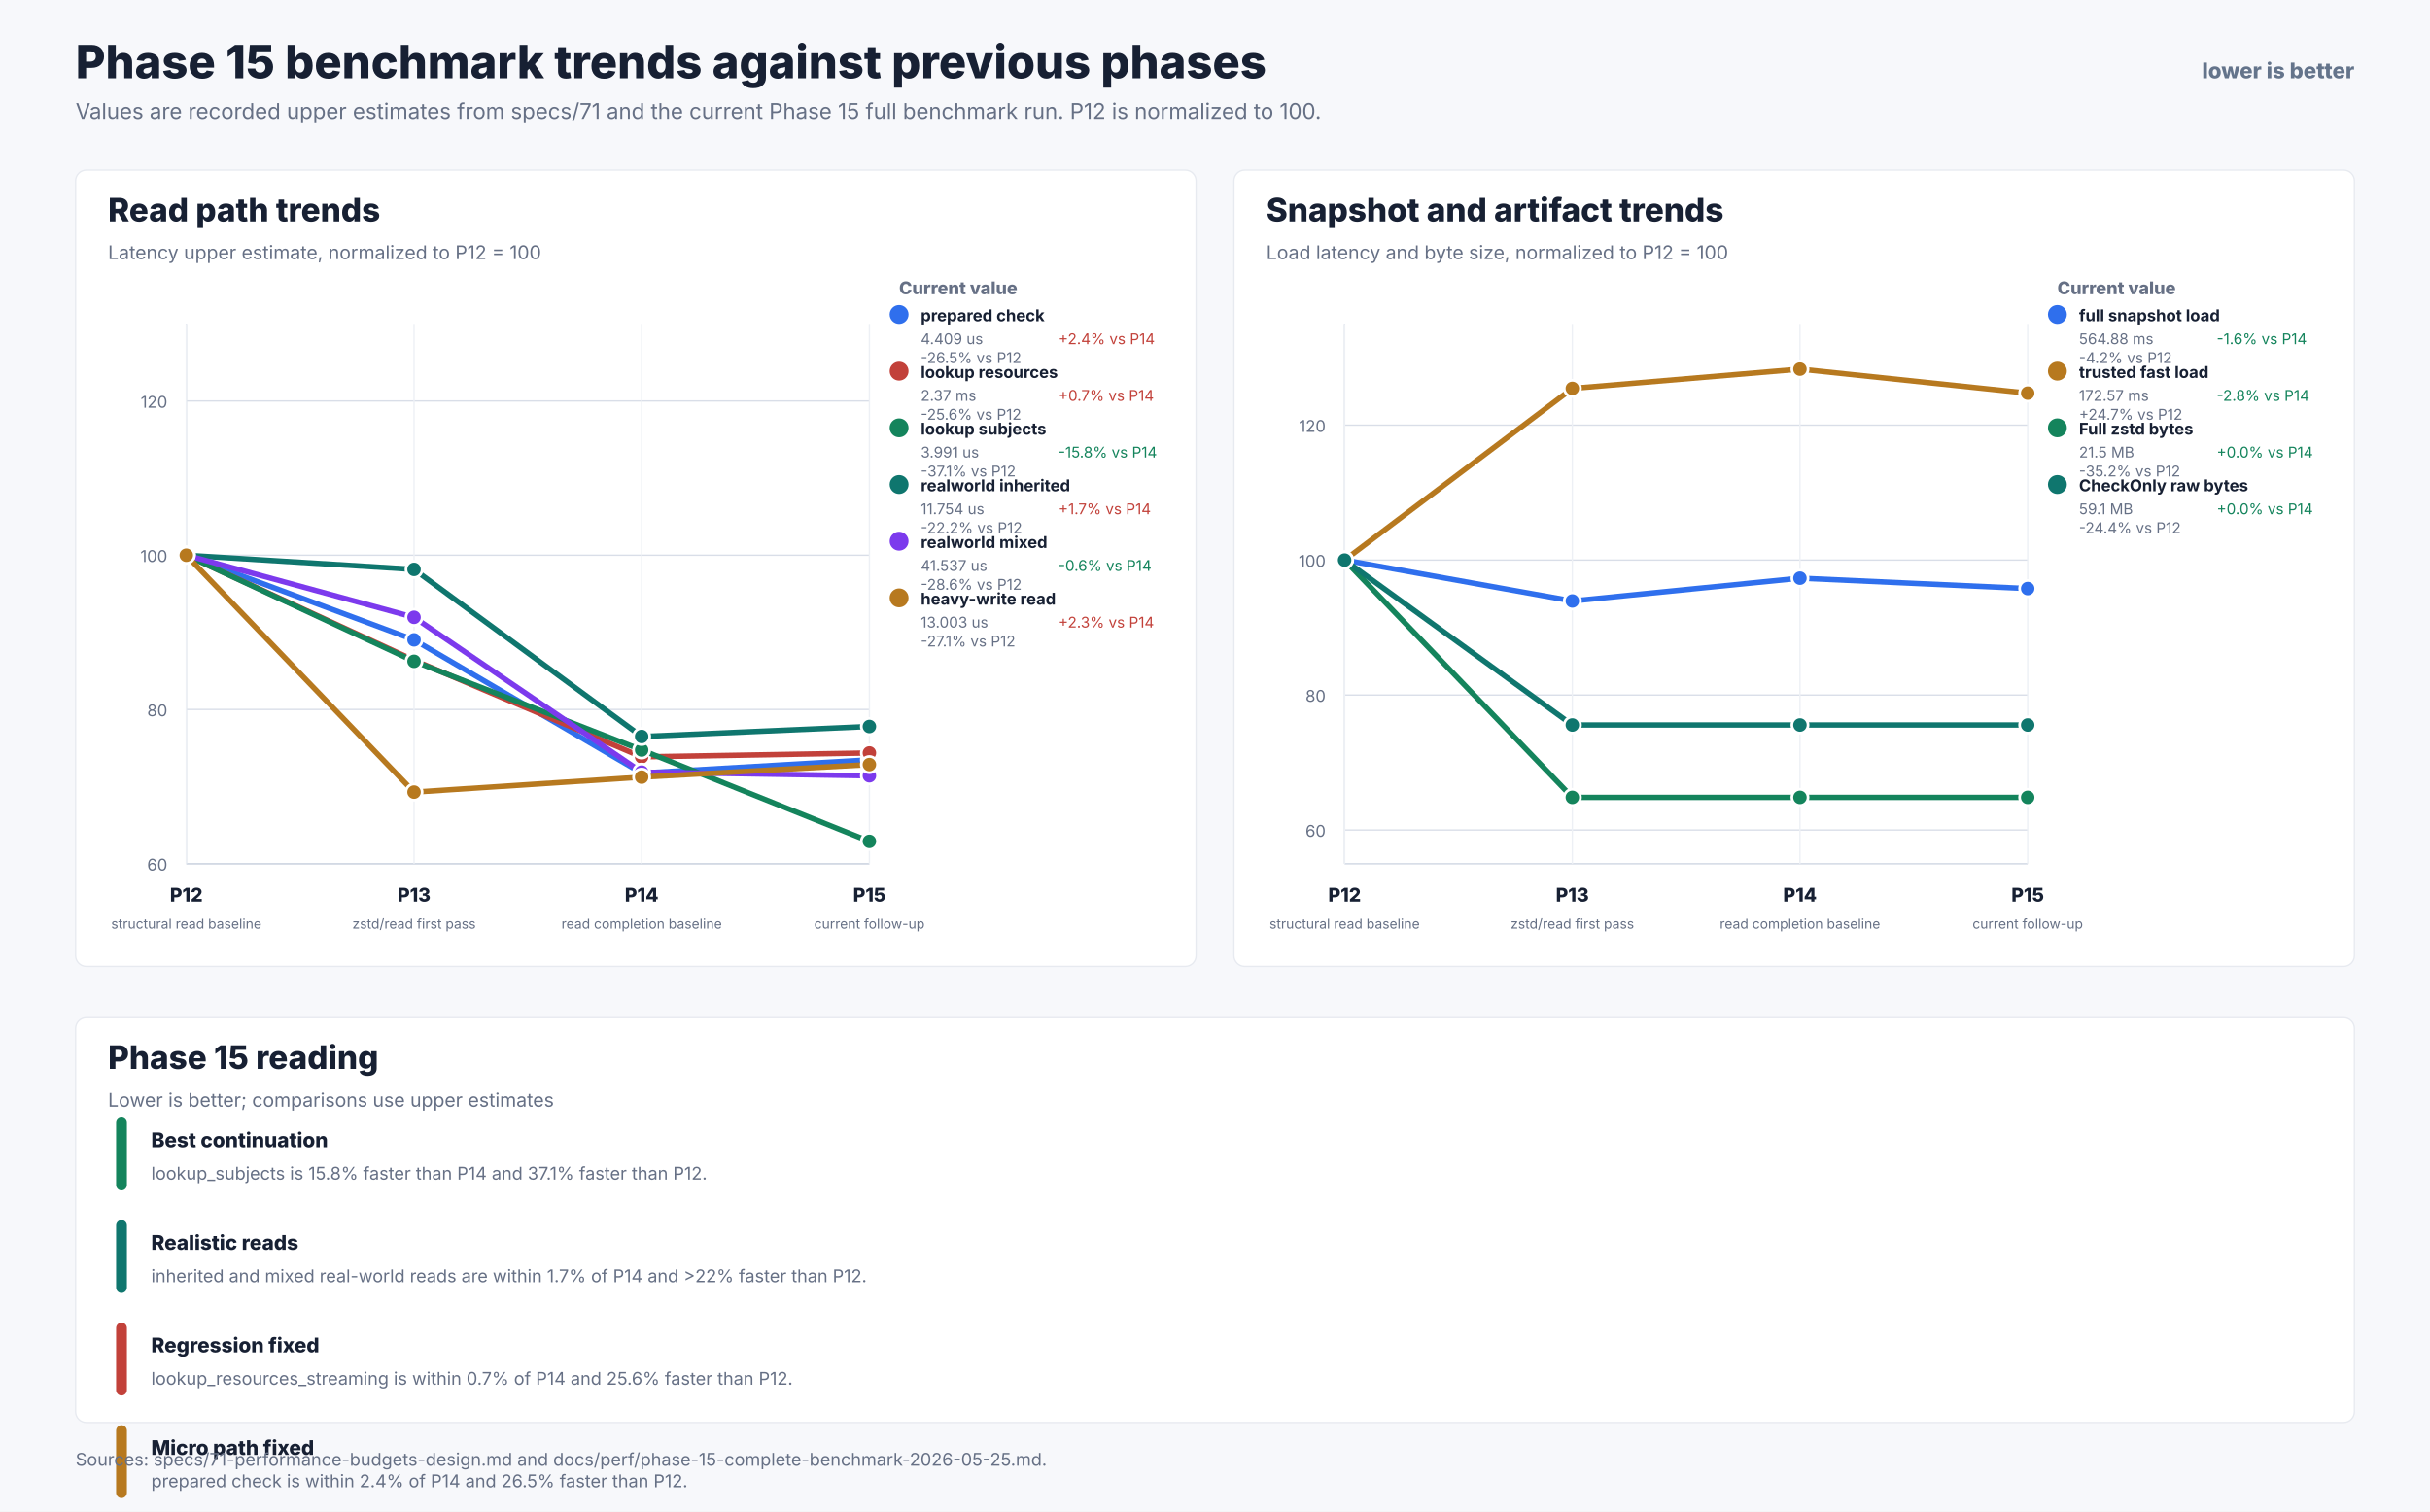
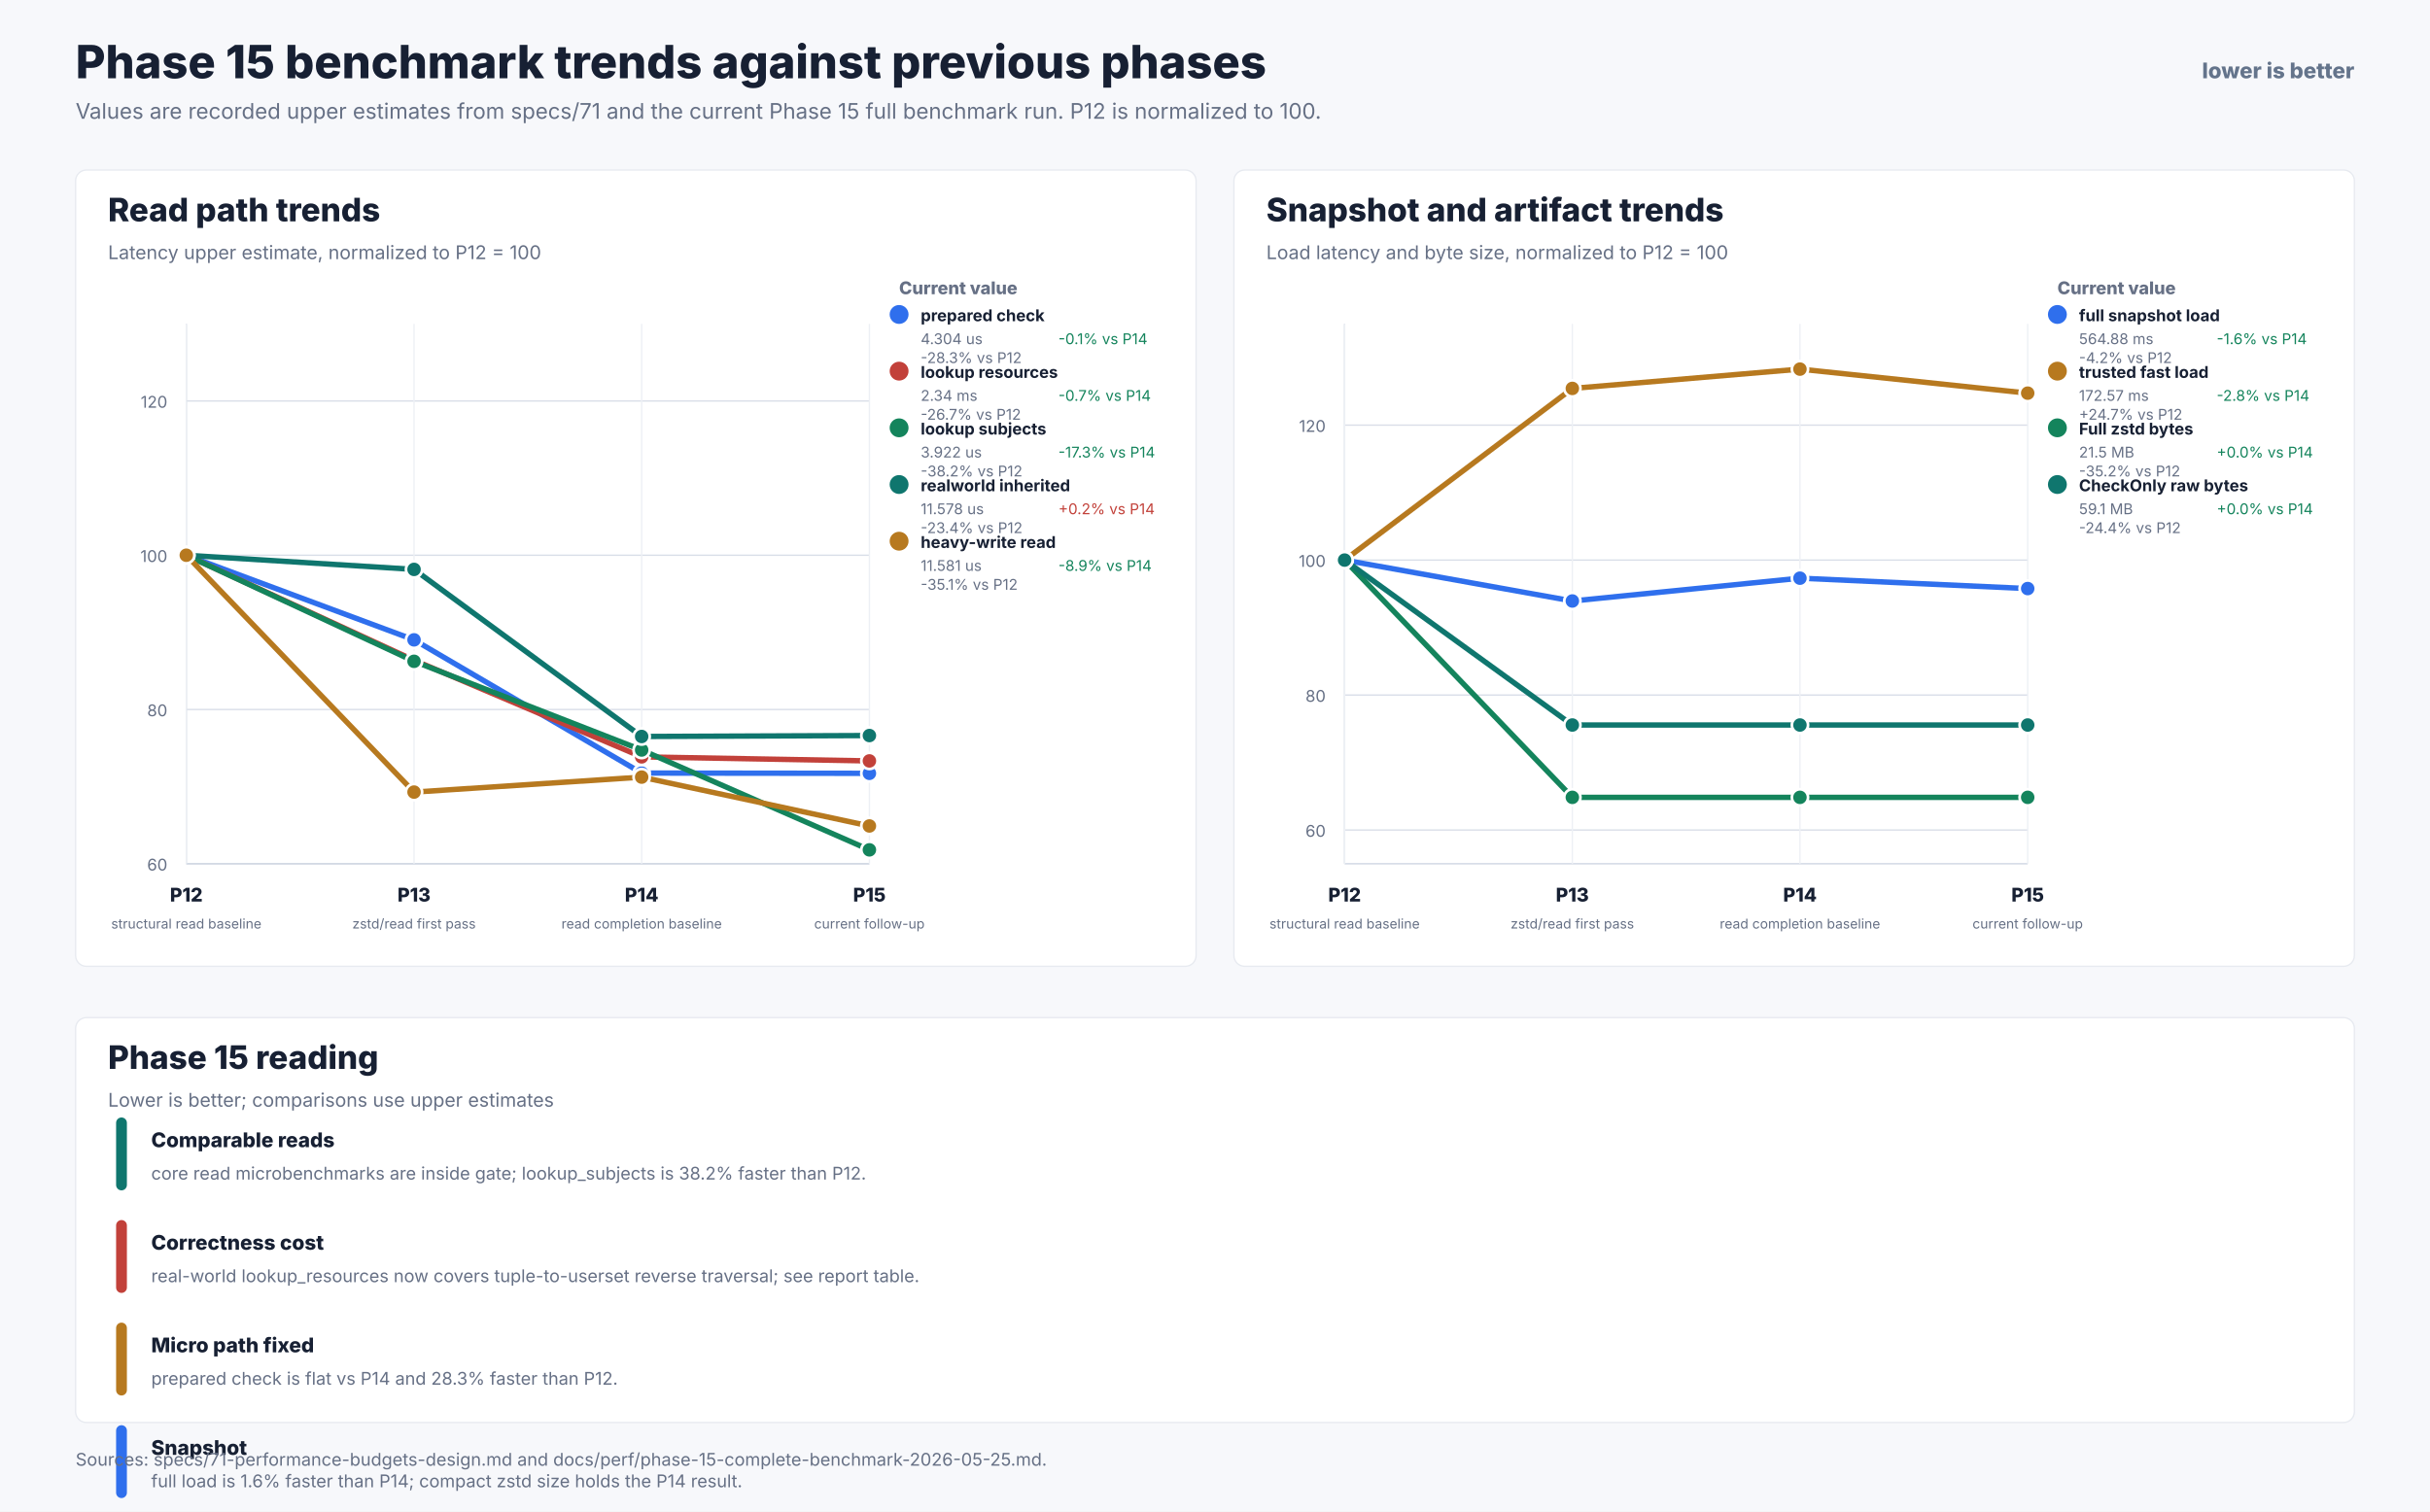
<svg xmlns="http://www.w3.org/2000/svg" width="1800" height="1120" viewBox="0 0 1800 1120" role="img" aria-labelledby="title desc">
  <rect width="1800" height="1120" fill="#f7f8fb" />
  <text x="56.0" y="58.0" font-size="34" font-weight="800" font-family="Inter, ui-sans-serif, system-ui, -apple-system, BlinkMacSystemFont, Segoe UI, sans-serif" fill="#172033" text-anchor="start">Phase 15 benchmark trends against previous phases</text>
  <text x="56.0" y="88.0" font-size="16" font-weight="400" font-family="Inter, ui-sans-serif, system-ui, -apple-system, BlinkMacSystemFont, Segoe UI, sans-serif" fill="#667085" text-anchor="start">Values are recorded upper estimates from specs/71 and the current Phase 15 full benchmark run. P12 is normalized to 100.</text>
  <text x="1744.0" y="58.0" font-size="16" font-weight="800" font-family="Inter, ui-sans-serif, system-ui, -apple-system, BlinkMacSystemFont, Segoe UI, sans-serif" fill="#64748b" text-anchor="end">lower is better</text>
  <rect x="56.0" y="126.0" width="830.0" height="590.0" rx="8.0" fill="#ffffff" stroke="#e7eaf0" />
  <text x="80.0" y="164.0" font-size="24" font-weight="800" font-family="Inter, ui-sans-serif, system-ui, -apple-system, BlinkMacSystemFont, Segoe UI, sans-serif" fill="#172033" text-anchor="start">Read path trends</text>
  <text x="80.0" y="192.0" font-size="14" font-weight="400" font-family="Inter, ui-sans-serif, system-ui, -apple-system, BlinkMacSystemFont, Segoe UI, sans-serif" fill="#667085" text-anchor="start">Latency upper estimate, normalized to P12 = 100</text>
  <line x1="138.0" y1="640.0" x2="644.0" y2="640.0" stroke="#d9dee8" stroke-width="1.0" />
  <text x="124.0" y="645.0" font-size="12" font-weight="400" font-family="Inter, ui-sans-serif, system-ui, -apple-system, BlinkMacSystemFont, Segoe UI, sans-serif" fill="#667085" text-anchor="end">60</text>
  <line x1="138.0" y1="525.7" x2="644.0" y2="525.7" stroke="#d9dee8" stroke-width="1.0" />
  <text x="124.0" y="530.7" font-size="12" font-weight="400" font-family="Inter, ui-sans-serif, system-ui, -apple-system, BlinkMacSystemFont, Segoe UI, sans-serif" fill="#667085" text-anchor="end">80</text>
  <line x1="138.0" y1="411.4" x2="644.0" y2="411.4" stroke="#d9dee8" stroke-width="1.0" />
  <text x="124.0" y="416.4" font-size="12" font-weight="400" font-family="Inter, ui-sans-serif, system-ui, -apple-system, BlinkMacSystemFont, Segoe UI, sans-serif" fill="#667085" text-anchor="end">100</text>
  <line x1="138.0" y1="297.1" x2="644.0" y2="297.1" stroke="#d9dee8" stroke-width="1.0" />
  <text x="124.0" y="302.1" font-size="12" font-weight="400" font-family="Inter, ui-sans-serif, system-ui, -apple-system, BlinkMacSystemFont, Segoe UI, sans-serif" fill="#667085" text-anchor="end">120</text>
  <line x1="138.0" y1="240.0" x2="138.0" y2="640.0" stroke="#cfd6e2" stroke-width="1.0" />
  <line x1="138.0" y1="640.0" x2="644.0" y2="640.0" stroke="#cfd6e2" stroke-width="1.0" />
  <line x1="138.0" y1="240.0" x2="138.0" y2="640.0" stroke="#edf0f5" stroke-width="1.0" />
  <text x="138.0" y="668.0" font-size="14" font-weight="800" font-family="Inter, ui-sans-serif, system-ui, -apple-system, BlinkMacSystemFont, Segoe UI, sans-serif" fill="#172033" text-anchor="middle">P12</text>
  <text x="138.0" y="688.0" font-size="10" font-weight="400" font-family="Inter, ui-sans-serif, system-ui, -apple-system, BlinkMacSystemFont, Segoe UI, sans-serif" fill="#667085" text-anchor="middle">structural read baseline</text>
  <line x1="306.7" y1="240.0" x2="306.7" y2="640.0" stroke="#edf0f5" stroke-width="1.0" />
  <text x="306.7" y="668.0" font-size="14" font-weight="800" font-family="Inter, ui-sans-serif, system-ui, -apple-system, BlinkMacSystemFont, Segoe UI, sans-serif" fill="#172033" text-anchor="middle">P13</text>
  <text x="306.7" y="688.0" font-size="10" font-weight="400" font-family="Inter, ui-sans-serif, system-ui, -apple-system, BlinkMacSystemFont, Segoe UI, sans-serif" fill="#667085" text-anchor="middle">zstd/read first pass</text>
  <line x1="475.3" y1="240.0" x2="475.3" y2="640.0" stroke="#edf0f5" stroke-width="1.0" />
  <text x="475.3" y="668.0" font-size="14" font-weight="800" font-family="Inter, ui-sans-serif, system-ui, -apple-system, BlinkMacSystemFont, Segoe UI, sans-serif" fill="#172033" text-anchor="middle">P14</text>
  <text x="475.3" y="688.0" font-size="10" font-weight="400" font-family="Inter, ui-sans-serif, system-ui, -apple-system, BlinkMacSystemFont, Segoe UI, sans-serif" fill="#667085" text-anchor="middle">read completion baseline</text>
  <line x1="644.0" y1="240.0" x2="644.0" y2="640.0" stroke="#edf0f5" stroke-width="1.0" />
  <text x="644.0" y="668.0" font-size="14" font-weight="800" font-family="Inter, ui-sans-serif, system-ui, -apple-system, BlinkMacSystemFont, Segoe UI, sans-serif" fill="#172033" text-anchor="middle">P15</text>
  <text x="644.0" y="688.0" font-size="10" font-weight="400" font-family="Inter, ui-sans-serif, system-ui, -apple-system, BlinkMacSystemFont, Segoe UI, sans-serif" fill="#667085" text-anchor="middle">current follow-up</text>
-   <polyline points="138.0,411.4 306.7,474.1 475.3,572.8 644.0,563.0" fill="none" stroke="#2f6fed" stroke-width="4" stroke-linecap="round" stroke-linejoin="round" />
+   <polyline points="138.0,411.4 306.7,474.1 475.3,572.8 644.0,573.0" fill="none" stroke="#2f6fed" stroke-width="4" stroke-linecap="round" stroke-linejoin="round" />
  <circle cx="138.0" cy="411.4" r="6.0" fill="#2f6fed" stroke="#ffffff" stroke-width="2" />
  <circle cx="306.7" cy="474.1" r="6.0" fill="#2f6fed" stroke="#ffffff" stroke-width="2" />
  <circle cx="475.3" cy="572.8" r="6.0" fill="#2f6fed" stroke="#ffffff" stroke-width="2" />
-   <circle cx="644.0" cy="563.0" r="6.0" fill="#2f6fed" stroke="#ffffff" stroke-width="2" />
-   <polyline points="138.0,411.4 306.7,489.2 475.3,560.8 644.0,557.9" fill="none" stroke="#c2413a" stroke-width="4" stroke-linecap="round" stroke-linejoin="round" />
+   <circle cx="644.0" cy="573.0" r="6.0" fill="#2f6fed" stroke="#ffffff" stroke-width="2" />
+   <polyline points="138.0,411.4 306.7,489.2 475.3,560.8 644.0,563.8" fill="none" stroke="#c2413a" stroke-width="4" stroke-linecap="round" stroke-linejoin="round" />
  <circle cx="138.0" cy="411.4" r="6.0" fill="#c2413a" stroke="#ffffff" stroke-width="2" />
  <circle cx="306.7" cy="489.2" r="6.0" fill="#c2413a" stroke="#ffffff" stroke-width="2" />
  <circle cx="475.3" cy="560.8" r="6.0" fill="#c2413a" stroke="#ffffff" stroke-width="2" />
-   <circle cx="644.0" cy="557.9" r="6.0" fill="#c2413a" stroke="#ffffff" stroke-width="2" />
-   <polyline points="138.0,411.4 306.7,490.0 475.3,555.7 644.0,623.4" fill="none" stroke="#14845c" stroke-width="4" stroke-linecap="round" stroke-linejoin="round" />
+   <circle cx="644.0" cy="563.8" r="6.0" fill="#c2413a" stroke="#ffffff" stroke-width="2" />
+   <polyline points="138.0,411.4 306.7,490.0 475.3,555.7 644.0,629.7" fill="none" stroke="#14845c" stroke-width="4" stroke-linecap="round" stroke-linejoin="round" />
  <circle cx="138.0" cy="411.4" r="6.0" fill="#14845c" stroke="#ffffff" stroke-width="2" />
  <circle cx="306.7" cy="490.0" r="6.0" fill="#14845c" stroke="#ffffff" stroke-width="2" />
  <circle cx="475.3" cy="555.7" r="6.0" fill="#14845c" stroke="#ffffff" stroke-width="2" />
-   <circle cx="644.0" cy="623.4" r="6.0" fill="#14845c" stroke="#ffffff" stroke-width="2" />
-   <polyline points="138.0,411.4 306.7,421.9 475.3,545.7 644.0,538.3" fill="none" stroke="#0f766e" stroke-width="4" stroke-linecap="round" stroke-linejoin="round" />
+   <circle cx="644.0" cy="629.7" r="6.0" fill="#14845c" stroke="#ffffff" stroke-width="2" />
+   <polyline points="138.0,411.4 306.7,421.9 475.3,545.7 644.0,545.0" fill="none" stroke="#0f766e" stroke-width="4" stroke-linecap="round" stroke-linejoin="round" />
  <circle cx="138.0" cy="411.4" r="6.0" fill="#0f766e" stroke="#ffffff" stroke-width="2" />
  <circle cx="306.7" cy="421.9" r="6.0" fill="#0f766e" stroke="#ffffff" stroke-width="2" />
  <circle cx="475.3" cy="545.7" r="6.0" fill="#0f766e" stroke="#ffffff" stroke-width="2" />
-   <circle cx="644.0" cy="538.3" r="6.0" fill="#0f766e" stroke="#ffffff" stroke-width="2" />
-   <polyline points="138.0,411.4 306.7,457.4 475.3,572.1 644.0,574.8" fill="none" stroke="#7c3aed" stroke-width="4" stroke-linecap="round" stroke-linejoin="round" />
-   <circle cx="138.0" cy="411.4" r="6.0" fill="#7c3aed" stroke="#ffffff" stroke-width="2" />
-   <circle cx="306.7" cy="457.4" r="6.0" fill="#7c3aed" stroke="#ffffff" stroke-width="2" />
-   <circle cx="475.3" cy="572.1" r="6.0" fill="#7c3aed" stroke="#ffffff" stroke-width="2" />
-   <circle cx="644.0" cy="574.8" r="6.0" fill="#7c3aed" stroke="#ffffff" stroke-width="2" />
-   <polyline points="138.0,411.4 306.7,586.9 475.3,575.8 644.0,566.5" fill="none" stroke="#b7791f" stroke-width="4" stroke-linecap="round" stroke-linejoin="round" />
+   <circle cx="644.0" cy="545.0" r="6.0" fill="#0f766e" stroke="#ffffff" stroke-width="2" />
+   <polyline points="138.0,411.4 306.7,586.9 475.3,575.8 644.0,612.0" fill="none" stroke="#b7791f" stroke-width="4" stroke-linecap="round" stroke-linejoin="round" />
  <circle cx="138.0" cy="411.4" r="6.0" fill="#b7791f" stroke="#ffffff" stroke-width="2" />
  <circle cx="306.7" cy="586.9" r="6.0" fill="#b7791f" stroke="#ffffff" stroke-width="2" />
  <circle cx="475.3" cy="575.8" r="6.0" fill="#b7791f" stroke="#ffffff" stroke-width="2" />
-   <circle cx="644.0" cy="566.5" r="6.0" fill="#b7791f" stroke="#ffffff" stroke-width="2" />
+   <circle cx="644.0" cy="612.0" r="6.0" fill="#b7791f" stroke="#ffffff" stroke-width="2" />
  <text x="666.0" y="218.0" font-size="13" font-weight="800" font-family="Inter, ui-sans-serif, system-ui, -apple-system, BlinkMacSystemFont, Segoe UI, sans-serif" fill="#667085" text-anchor="start">Current value</text>
  <circle cx="666.0" cy="233.0" r="6.0" fill="#2f6fed" stroke="#2f6fed" stroke-width="2" />
  <text x="682.0" y="238.0" font-size="12" font-weight="700" font-family="Inter, ui-sans-serif, system-ui, -apple-system, BlinkMacSystemFont, Segoe UI, sans-serif" fill="#172033" text-anchor="start">prepared check</text>
-   <text x="682.0" y="255.0" font-size="11" font-weight="400" font-family="Inter, ui-sans-serif, system-ui, -apple-system, BlinkMacSystemFont, Segoe UI, sans-serif" fill="#667085" text-anchor="start">4.409 us</text>
-   <text x="784.0" y="255.0" font-size="11" font-weight="400" font-family="Inter, ui-sans-serif, system-ui, -apple-system, BlinkMacSystemFont, Segoe UI, sans-serif" fill="#c2413a" text-anchor="start">+2.4% vs P14</text>
-   <text x="682.0" y="269.0" font-size="11" font-weight="400" font-family="Inter, ui-sans-serif, system-ui, -apple-system, BlinkMacSystemFont, Segoe UI, sans-serif" fill="#667085" text-anchor="start">-26.5% vs P12</text>
+   <text x="682.0" y="255.0" font-size="11" font-weight="400" font-family="Inter, ui-sans-serif, system-ui, -apple-system, BlinkMacSystemFont, Segoe UI, sans-serif" fill="#667085" text-anchor="start">4.304 us</text>
+   <text x="784.0" y="255.0" font-size="11" font-weight="400" font-family="Inter, ui-sans-serif, system-ui, -apple-system, BlinkMacSystemFont, Segoe UI, sans-serif" fill="#14845c" text-anchor="start">-0.1% vs P14</text>
+   <text x="682.0" y="269.0" font-size="11" font-weight="400" font-family="Inter, ui-sans-serif, system-ui, -apple-system, BlinkMacSystemFont, Segoe UI, sans-serif" fill="#667085" text-anchor="start">-28.3% vs P12</text>
  <circle cx="666.0" cy="275.0" r="6.0" fill="#c2413a" stroke="#c2413a" stroke-width="2" />
  <text x="682.0" y="280.0" font-size="12" font-weight="700" font-family="Inter, ui-sans-serif, system-ui, -apple-system, BlinkMacSystemFont, Segoe UI, sans-serif" fill="#172033" text-anchor="start">lookup resources</text>
-   <text x="682.0" y="297.0" font-size="11" font-weight="400" font-family="Inter, ui-sans-serif, system-ui, -apple-system, BlinkMacSystemFont, Segoe UI, sans-serif" fill="#667085" text-anchor="start">2.37 ms</text>
-   <text x="784.0" y="297.0" font-size="11" font-weight="400" font-family="Inter, ui-sans-serif, system-ui, -apple-system, BlinkMacSystemFont, Segoe UI, sans-serif" fill="#c2413a" text-anchor="start">+0.7% vs P14</text>
-   <text x="682.0" y="311.0" font-size="11" font-weight="400" font-family="Inter, ui-sans-serif, system-ui, -apple-system, BlinkMacSystemFont, Segoe UI, sans-serif" fill="#667085" text-anchor="start">-25.6% vs P12</text>
+   <text x="682.0" y="297.0" font-size="11" font-weight="400" font-family="Inter, ui-sans-serif, system-ui, -apple-system, BlinkMacSystemFont, Segoe UI, sans-serif" fill="#667085" text-anchor="start">2.34 ms</text>
+   <text x="784.0" y="297.0" font-size="11" font-weight="400" font-family="Inter, ui-sans-serif, system-ui, -apple-system, BlinkMacSystemFont, Segoe UI, sans-serif" fill="#14845c" text-anchor="start">-0.7% vs P14</text>
+   <text x="682.0" y="311.0" font-size="11" font-weight="400" font-family="Inter, ui-sans-serif, system-ui, -apple-system, BlinkMacSystemFont, Segoe UI, sans-serif" fill="#667085" text-anchor="start">-26.7% vs P12</text>
  <circle cx="666.0" cy="317.0" r="6.0" fill="#14845c" stroke="#14845c" stroke-width="2" />
  <text x="682.0" y="322.0" font-size="12" font-weight="700" font-family="Inter, ui-sans-serif, system-ui, -apple-system, BlinkMacSystemFont, Segoe UI, sans-serif" fill="#172033" text-anchor="start">lookup subjects</text>
-   <text x="682.0" y="339.0" font-size="11" font-weight="400" font-family="Inter, ui-sans-serif, system-ui, -apple-system, BlinkMacSystemFont, Segoe UI, sans-serif" fill="#667085" text-anchor="start">3.991 us</text>
-   <text x="784.0" y="339.0" font-size="11" font-weight="400" font-family="Inter, ui-sans-serif, system-ui, -apple-system, BlinkMacSystemFont, Segoe UI, sans-serif" fill="#14845c" text-anchor="start">-15.8% vs P14</text>
-   <text x="682.0" y="353.0" font-size="11" font-weight="400" font-family="Inter, ui-sans-serif, system-ui, -apple-system, BlinkMacSystemFont, Segoe UI, sans-serif" fill="#667085" text-anchor="start">-37.1% vs P12</text>
+   <text x="682.0" y="339.0" font-size="11" font-weight="400" font-family="Inter, ui-sans-serif, system-ui, -apple-system, BlinkMacSystemFont, Segoe UI, sans-serif" fill="#667085" text-anchor="start">3.922 us</text>
+   <text x="784.0" y="339.0" font-size="11" font-weight="400" font-family="Inter, ui-sans-serif, system-ui, -apple-system, BlinkMacSystemFont, Segoe UI, sans-serif" fill="#14845c" text-anchor="start">-17.3% vs P14</text>
+   <text x="682.0" y="353.0" font-size="11" font-weight="400" font-family="Inter, ui-sans-serif, system-ui, -apple-system, BlinkMacSystemFont, Segoe UI, sans-serif" fill="#667085" text-anchor="start">-38.2% vs P12</text>
  <circle cx="666.0" cy="359.0" r="6.0" fill="#0f766e" stroke="#0f766e" stroke-width="2" />
  <text x="682.0" y="364.0" font-size="12" font-weight="700" font-family="Inter, ui-sans-serif, system-ui, -apple-system, BlinkMacSystemFont, Segoe UI, sans-serif" fill="#172033" text-anchor="start">realworld inherited</text>
-   <text x="682.0" y="381.0" font-size="11" font-weight="400" font-family="Inter, ui-sans-serif, system-ui, -apple-system, BlinkMacSystemFont, Segoe UI, sans-serif" fill="#667085" text-anchor="start">11.754 us</text>
-   <text x="784.0" y="381.0" font-size="11" font-weight="400" font-family="Inter, ui-sans-serif, system-ui, -apple-system, BlinkMacSystemFont, Segoe UI, sans-serif" fill="#c2413a" text-anchor="start">+1.7% vs P14</text>
-   <text x="682.0" y="395.0" font-size="11" font-weight="400" font-family="Inter, ui-sans-serif, system-ui, -apple-system, BlinkMacSystemFont, Segoe UI, sans-serif" fill="#667085" text-anchor="start">-22.2% vs P12</text>
-   <circle cx="666.0" cy="401.0" r="6.0" fill="#7c3aed" stroke="#7c3aed" stroke-width="2" />
-   <text x="682.0" y="406.0" font-size="12" font-weight="700" font-family="Inter, ui-sans-serif, system-ui, -apple-system, BlinkMacSystemFont, Segoe UI, sans-serif" fill="#172033" text-anchor="start">realworld mixed</text>
-   <text x="682.0" y="423.0" font-size="11" font-weight="400" font-family="Inter, ui-sans-serif, system-ui, -apple-system, BlinkMacSystemFont, Segoe UI, sans-serif" fill="#667085" text-anchor="start">41.537 us</text>
-   <text x="784.0" y="423.0" font-size="11" font-weight="400" font-family="Inter, ui-sans-serif, system-ui, -apple-system, BlinkMacSystemFont, Segoe UI, sans-serif" fill="#14845c" text-anchor="start">-0.6% vs P14</text>
-   <text x="682.0" y="437.0" font-size="11" font-weight="400" font-family="Inter, ui-sans-serif, system-ui, -apple-system, BlinkMacSystemFont, Segoe UI, sans-serif" fill="#667085" text-anchor="start">-28.6% vs P12</text>
-   <circle cx="666.0" cy="443.0" r="6.0" fill="#b7791f" stroke="#b7791f" stroke-width="2" />
-   <text x="682.0" y="448.0" font-size="12" font-weight="700" font-family="Inter, ui-sans-serif, system-ui, -apple-system, BlinkMacSystemFont, Segoe UI, sans-serif" fill="#172033" text-anchor="start">heavy-write read</text>
-   <text x="682.0" y="465.0" font-size="11" font-weight="400" font-family="Inter, ui-sans-serif, system-ui, -apple-system, BlinkMacSystemFont, Segoe UI, sans-serif" fill="#667085" text-anchor="start">13.003 us</text>
-   <text x="784.0" y="465.0" font-size="11" font-weight="400" font-family="Inter, ui-sans-serif, system-ui, -apple-system, BlinkMacSystemFont, Segoe UI, sans-serif" fill="#c2413a" text-anchor="start">+2.3% vs P14</text>
-   <text x="682.0" y="479.0" font-size="11" font-weight="400" font-family="Inter, ui-sans-serif, system-ui, -apple-system, BlinkMacSystemFont, Segoe UI, sans-serif" fill="#667085" text-anchor="start">-27.1% vs P12</text>
+   <text x="682.0" y="381.0" font-size="11" font-weight="400" font-family="Inter, ui-sans-serif, system-ui, -apple-system, BlinkMacSystemFont, Segoe UI, sans-serif" fill="#667085" text-anchor="start">11.578 us</text>
+   <text x="784.0" y="381.0" font-size="11" font-weight="400" font-family="Inter, ui-sans-serif, system-ui, -apple-system, BlinkMacSystemFont, Segoe UI, sans-serif" fill="#c2413a" text-anchor="start">+0.2% vs P14</text>
+   <text x="682.0" y="395.0" font-size="11" font-weight="400" font-family="Inter, ui-sans-serif, system-ui, -apple-system, BlinkMacSystemFont, Segoe UI, sans-serif" fill="#667085" text-anchor="start">-23.4% vs P12</text>
+   <circle cx="666.0" cy="401.0" r="6.0" fill="#b7791f" stroke="#b7791f" stroke-width="2" />
+   <text x="682.0" y="406.0" font-size="12" font-weight="700" font-family="Inter, ui-sans-serif, system-ui, -apple-system, BlinkMacSystemFont, Segoe UI, sans-serif" fill="#172033" text-anchor="start">heavy-write read</text>
+   <text x="682.0" y="423.0" font-size="11" font-weight="400" font-family="Inter, ui-sans-serif, system-ui, -apple-system, BlinkMacSystemFont, Segoe UI, sans-serif" fill="#667085" text-anchor="start">11.581 us</text>
+   <text x="784.0" y="423.0" font-size="11" font-weight="400" font-family="Inter, ui-sans-serif, system-ui, -apple-system, BlinkMacSystemFont, Segoe UI, sans-serif" fill="#14845c" text-anchor="start">-8.9% vs P14</text>
+   <text x="682.0" y="437.0" font-size="11" font-weight="400" font-family="Inter, ui-sans-serif, system-ui, -apple-system, BlinkMacSystemFont, Segoe UI, sans-serif" fill="#667085" text-anchor="start">-35.1% vs P12</text>
  <rect x="914.0" y="126.0" width="830.0" height="590.0" rx="8.0" fill="#ffffff" stroke="#e7eaf0" />
  <text x="938.0" y="164.0" font-size="24" font-weight="800" font-family="Inter, ui-sans-serif, system-ui, -apple-system, BlinkMacSystemFont, Segoe UI, sans-serif" fill="#172033" text-anchor="start">Snapshot and artifact trends</text>
  <text x="938.0" y="192.0" font-size="14" font-weight="400" font-family="Inter, ui-sans-serif, system-ui, -apple-system, BlinkMacSystemFont, Segoe UI, sans-serif" fill="#667085" text-anchor="start">Load latency and byte size, normalized to P12 = 100</text>
  <line x1="996.0" y1="615.0" x2="1502.0" y2="615.0" stroke="#d9dee8" stroke-width="1.0" />
  <text x="982.0" y="620.0" font-size="12" font-weight="400" font-family="Inter, ui-sans-serif, system-ui, -apple-system, BlinkMacSystemFont, Segoe UI, sans-serif" fill="#667085" text-anchor="end">60</text>
  <line x1="996.0" y1="515.0" x2="1502.0" y2="515.0" stroke="#d9dee8" stroke-width="1.0" />
  <text x="982.0" y="520.0" font-size="12" font-weight="400" font-family="Inter, ui-sans-serif, system-ui, -apple-system, BlinkMacSystemFont, Segoe UI, sans-serif" fill="#667085" text-anchor="end">80</text>
  <line x1="996.0" y1="415.0" x2="1502.0" y2="415.0" stroke="#d9dee8" stroke-width="1.0" />
  <text x="982.0" y="420.0" font-size="12" font-weight="400" font-family="Inter, ui-sans-serif, system-ui, -apple-system, BlinkMacSystemFont, Segoe UI, sans-serif" fill="#667085" text-anchor="end">100</text>
  <line x1="996.0" y1="315.0" x2="1502.0" y2="315.0" stroke="#d9dee8" stroke-width="1.0" />
  <text x="982.0" y="320.0" font-size="12" font-weight="400" font-family="Inter, ui-sans-serif, system-ui, -apple-system, BlinkMacSystemFont, Segoe UI, sans-serif" fill="#667085" text-anchor="end">120</text>
  <line x1="996.0" y1="240.0" x2="996.0" y2="640.0" stroke="#cfd6e2" stroke-width="1.0" />
  <line x1="996.0" y1="640.0" x2="1502.0" y2="640.0" stroke="#cfd6e2" stroke-width="1.0" />
  <line x1="996.0" y1="240.0" x2="996.0" y2="640.0" stroke="#edf0f5" stroke-width="1.0" />
  <text x="996.0" y="668.0" font-size="14" font-weight="800" font-family="Inter, ui-sans-serif, system-ui, -apple-system, BlinkMacSystemFont, Segoe UI, sans-serif" fill="#172033" text-anchor="middle">P12</text>
  <text x="996.0" y="688.0" font-size="10" font-weight="400" font-family="Inter, ui-sans-serif, system-ui, -apple-system, BlinkMacSystemFont, Segoe UI, sans-serif" fill="#667085" text-anchor="middle">structural read baseline</text>
  <line x1="1164.7" y1="240.0" x2="1164.7" y2="640.0" stroke="#edf0f5" stroke-width="1.0" />
  <text x="1164.7" y="668.0" font-size="14" font-weight="800" font-family="Inter, ui-sans-serif, system-ui, -apple-system, BlinkMacSystemFont, Segoe UI, sans-serif" fill="#172033" text-anchor="middle">P13</text>
  <text x="1164.7" y="688.0" font-size="10" font-weight="400" font-family="Inter, ui-sans-serif, system-ui, -apple-system, BlinkMacSystemFont, Segoe UI, sans-serif" fill="#667085" text-anchor="middle">zstd/read first pass</text>
  <line x1="1333.3" y1="240.0" x2="1333.3" y2="640.0" stroke="#edf0f5" stroke-width="1.0" />
  <text x="1333.3" y="668.0" font-size="14" font-weight="800" font-family="Inter, ui-sans-serif, system-ui, -apple-system, BlinkMacSystemFont, Segoe UI, sans-serif" fill="#172033" text-anchor="middle">P14</text>
  <text x="1333.3" y="688.0" font-size="10" font-weight="400" font-family="Inter, ui-sans-serif, system-ui, -apple-system, BlinkMacSystemFont, Segoe UI, sans-serif" fill="#667085" text-anchor="middle">read completion baseline</text>
  <line x1="1502.0" y1="240.0" x2="1502.0" y2="640.0" stroke="#edf0f5" stroke-width="1.0" />
  <text x="1502.0" y="668.0" font-size="14" font-weight="800" font-family="Inter, ui-sans-serif, system-ui, -apple-system, BlinkMacSystemFont, Segoe UI, sans-serif" fill="#172033" text-anchor="middle">P15</text>
  <text x="1502.0" y="688.0" font-size="10" font-weight="400" font-family="Inter, ui-sans-serif, system-ui, -apple-system, BlinkMacSystemFont, Segoe UI, sans-serif" fill="#667085" text-anchor="middle">current follow-up</text>
  <polyline points="996.0,415.0 1164.7,445.3 1333.3,428.4 1502.0,436.1" fill="none" stroke="#2f6fed" stroke-width="4" stroke-linecap="round" stroke-linejoin="round" />
  <circle cx="996.0" cy="415.0" r="6.0" fill="#2f6fed" stroke="#ffffff" stroke-width="2" />
  <circle cx="1164.7" cy="445.3" r="6.0" fill="#2f6fed" stroke="#ffffff" stroke-width="2" />
  <circle cx="1333.3" cy="428.4" r="6.0" fill="#2f6fed" stroke="#ffffff" stroke-width="2" />
  <circle cx="1502.0" cy="436.1" r="6.0" fill="#2f6fed" stroke="#ffffff" stroke-width="2" />
  <polyline points="996.0,415.0 1164.7,287.8 1333.3,273.5 1502.0,291.3" fill="none" stroke="#b7791f" stroke-width="4" stroke-linecap="round" stroke-linejoin="round" />
  <circle cx="996.0" cy="415.0" r="6.0" fill="#b7791f" stroke="#ffffff" stroke-width="2" />
  <circle cx="1164.7" cy="287.8" r="6.0" fill="#b7791f" stroke="#ffffff" stroke-width="2" />
  <circle cx="1333.3" cy="273.5" r="6.0" fill="#b7791f" stroke="#ffffff" stroke-width="2" />
  <circle cx="1502.0" cy="291.3" r="6.0" fill="#b7791f" stroke="#ffffff" stroke-width="2" />
  <polyline points="996.0,415.0 1164.7,590.8 1333.3,590.8 1502.0,590.8" fill="none" stroke="#14845c" stroke-width="4" stroke-linecap="round" stroke-linejoin="round" />
  <circle cx="996.0" cy="415.0" r="6.0" fill="#14845c" stroke="#ffffff" stroke-width="2" />
  <circle cx="1164.7" cy="590.8" r="6.0" fill="#14845c" stroke="#ffffff" stroke-width="2" />
  <circle cx="1333.3" cy="590.8" r="6.0" fill="#14845c" stroke="#ffffff" stroke-width="2" />
  <circle cx="1502.0" cy="590.8" r="6.0" fill="#14845c" stroke="#ffffff" stroke-width="2" />
  <polyline points="996.0,415.0 1164.7,537.2 1333.3,537.2 1502.0,537.2" fill="none" stroke="#0f766e" stroke-width="4" stroke-linecap="round" stroke-linejoin="round" />
  <circle cx="996.0" cy="415.0" r="6.0" fill="#0f766e" stroke="#ffffff" stroke-width="2" />
  <circle cx="1164.7" cy="537.2" r="6.0" fill="#0f766e" stroke="#ffffff" stroke-width="2" />
  <circle cx="1333.3" cy="537.2" r="6.0" fill="#0f766e" stroke="#ffffff" stroke-width="2" />
  <circle cx="1502.0" cy="537.2" r="6.0" fill="#0f766e" stroke="#ffffff" stroke-width="2" />
  <text x="1524.0" y="218.0" font-size="13" font-weight="800" font-family="Inter, ui-sans-serif, system-ui, -apple-system, BlinkMacSystemFont, Segoe UI, sans-serif" fill="#667085" text-anchor="start">Current value</text>
  <circle cx="1524.0" cy="233.0" r="6.0" fill="#2f6fed" stroke="#2f6fed" stroke-width="2" />
  <text x="1540.0" y="238.0" font-size="12" font-weight="700" font-family="Inter, ui-sans-serif, system-ui, -apple-system, BlinkMacSystemFont, Segoe UI, sans-serif" fill="#172033" text-anchor="start">full snapshot load</text>
  <text x="1540.0" y="255.0" font-size="11" font-weight="400" font-family="Inter, ui-sans-serif, system-ui, -apple-system, BlinkMacSystemFont, Segoe UI, sans-serif" fill="#667085" text-anchor="start">564.88 ms</text>
  <text x="1642.0" y="255.0" font-size="11" font-weight="400" font-family="Inter, ui-sans-serif, system-ui, -apple-system, BlinkMacSystemFont, Segoe UI, sans-serif" fill="#14845c" text-anchor="start">-1.6% vs P14</text>
  <text x="1540.0" y="269.0" font-size="11" font-weight="400" font-family="Inter, ui-sans-serif, system-ui, -apple-system, BlinkMacSystemFont, Segoe UI, sans-serif" fill="#667085" text-anchor="start">-4.2% vs P12</text>
  <circle cx="1524.0" cy="275.0" r="6.0" fill="#b7791f" stroke="#b7791f" stroke-width="2" />
  <text x="1540.0" y="280.0" font-size="12" font-weight="700" font-family="Inter, ui-sans-serif, system-ui, -apple-system, BlinkMacSystemFont, Segoe UI, sans-serif" fill="#172033" text-anchor="start">trusted fast load</text>
  <text x="1540.0" y="297.0" font-size="11" font-weight="400" font-family="Inter, ui-sans-serif, system-ui, -apple-system, BlinkMacSystemFont, Segoe UI, sans-serif" fill="#667085" text-anchor="start">172.57 ms</text>
  <text x="1642.0" y="297.0" font-size="11" font-weight="400" font-family="Inter, ui-sans-serif, system-ui, -apple-system, BlinkMacSystemFont, Segoe UI, sans-serif" fill="#14845c" text-anchor="start">-2.8% vs P14</text>
  <text x="1540.0" y="311.0" font-size="11" font-weight="400" font-family="Inter, ui-sans-serif, system-ui, -apple-system, BlinkMacSystemFont, Segoe UI, sans-serif" fill="#667085" text-anchor="start">+24.7% vs P12</text>
  <circle cx="1524.0" cy="317.0" r="6.0" fill="#14845c" stroke="#14845c" stroke-width="2" />
  <text x="1540.0" y="322.0" font-size="12" font-weight="700" font-family="Inter, ui-sans-serif, system-ui, -apple-system, BlinkMacSystemFont, Segoe UI, sans-serif" fill="#172033" text-anchor="start">Full zstd bytes</text>
  <text x="1540.0" y="339.0" font-size="11" font-weight="400" font-family="Inter, ui-sans-serif, system-ui, -apple-system, BlinkMacSystemFont, Segoe UI, sans-serif" fill="#667085" text-anchor="start">21.5 MB</text>
  <text x="1642.0" y="339.0" font-size="11" font-weight="400" font-family="Inter, ui-sans-serif, system-ui, -apple-system, BlinkMacSystemFont, Segoe UI, sans-serif" fill="#14845c" text-anchor="start">+0.0% vs P14</text>
  <text x="1540.0" y="353.0" font-size="11" font-weight="400" font-family="Inter, ui-sans-serif, system-ui, -apple-system, BlinkMacSystemFont, Segoe UI, sans-serif" fill="#667085" text-anchor="start">-35.2% vs P12</text>
  <circle cx="1524.0" cy="359.0" r="6.0" fill="#0f766e" stroke="#0f766e" stroke-width="2" />
  <text x="1540.0" y="364.0" font-size="12" font-weight="700" font-family="Inter, ui-sans-serif, system-ui, -apple-system, BlinkMacSystemFont, Segoe UI, sans-serif" fill="#172033" text-anchor="start">CheckOnly raw bytes</text>
  <text x="1540.0" y="381.0" font-size="11" font-weight="400" font-family="Inter, ui-sans-serif, system-ui, -apple-system, BlinkMacSystemFont, Segoe UI, sans-serif" fill="#667085" text-anchor="start">59.1 MB</text>
  <text x="1642.0" y="381.0" font-size="11" font-weight="400" font-family="Inter, ui-sans-serif, system-ui, -apple-system, BlinkMacSystemFont, Segoe UI, sans-serif" fill="#14845c" text-anchor="start">+0.0% vs P14</text>
  <text x="1540.0" y="395.0" font-size="11" font-weight="400" font-family="Inter, ui-sans-serif, system-ui, -apple-system, BlinkMacSystemFont, Segoe UI, sans-serif" fill="#667085" text-anchor="start">-24.4% vs P12</text>
  <rect x="56.0" y="754.0" width="1688.0" height="300.0" rx="8.0" fill="#ffffff" stroke="#e7eaf0" />
  <text x="80.0" y="792.0" font-size="24" font-weight="800" font-family="Inter, ui-sans-serif, system-ui, -apple-system, BlinkMacSystemFont, Segoe UI, sans-serif" fill="#172033" text-anchor="start">Phase 15 reading</text>
  <text x="80.0" y="820.0" font-size="14" font-weight="400" font-family="Inter, ui-sans-serif, system-ui, -apple-system, BlinkMacSystemFont, Segoe UI, sans-serif" fill="#667085" text-anchor="start">Lower is better; comparisons use upper estimates</text>
-   <rect x="86.0" y="828.0" width="8.0" height="54.0" rx="4.0" fill="#14845c" />
-   <text x="112.0" y="850.0" font-size="15" font-weight="800" font-family="Inter, ui-sans-serif, system-ui, -apple-system, BlinkMacSystemFont, Segoe UI, sans-serif" fill="#172033" text-anchor="start">Best continuation</text>
-   <text x="112.0" y="874.0" font-size="13" font-weight="400" font-family="Inter, ui-sans-serif, system-ui, -apple-system, BlinkMacSystemFont, Segoe UI, sans-serif" fill="#667085" text-anchor="start">lookup_subjects is 15.8% faster than P14 and 37.1% faster than P12.</text>
-   <rect x="86.0" y="904.0" width="8.0" height="54.0" rx="4.0" fill="#0f766e" />
-   <text x="112.0" y="926.0" font-size="15" font-weight="800" font-family="Inter, ui-sans-serif, system-ui, -apple-system, BlinkMacSystemFont, Segoe UI, sans-serif" fill="#172033" text-anchor="start">Realistic reads</text>
-   <text x="112.0" y="950.0" font-size="13" font-weight="400" font-family="Inter, ui-sans-serif, system-ui, -apple-system, BlinkMacSystemFont, Segoe UI, sans-serif" fill="#667085" text-anchor="start">inherited and mixed real-world reads are within 1.7% of P14 and &gt;22% faster than P12.</text>
-   <rect x="86.0" y="980.0" width="8.0" height="54.0" rx="4.0" fill="#c2413a" />
-   <text x="112.0" y="1002.0" font-size="15" font-weight="800" font-family="Inter, ui-sans-serif, system-ui, -apple-system, BlinkMacSystemFont, Segoe UI, sans-serif" fill="#172033" text-anchor="start">Regression fixed</text>
-   <text x="112.0" y="1026.0" font-size="13" font-weight="400" font-family="Inter, ui-sans-serif, system-ui, -apple-system, BlinkMacSystemFont, Segoe UI, sans-serif" fill="#667085" text-anchor="start">lookup_resources_streaming is within 0.7% of P14 and 25.6% faster than P12.</text>
-   <rect x="86.0" y="1056.0" width="8.0" height="54.0" rx="4.0" fill="#b7791f" />
-   <text x="112.0" y="1078.0" font-size="15" font-weight="800" font-family="Inter, ui-sans-serif, system-ui, -apple-system, BlinkMacSystemFont, Segoe UI, sans-serif" fill="#172033" text-anchor="start">Micro path fixed</text>
-   <text x="112.0" y="1102.0" font-size="13" font-weight="400" font-family="Inter, ui-sans-serif, system-ui, -apple-system, BlinkMacSystemFont, Segoe UI, sans-serif" fill="#667085" text-anchor="start">prepared check is within 2.4% of P14 and 26.5% faster than P12.</text>
-   <rect x="86.0" y="1132.0" width="8.0" height="54.0" rx="4.0" fill="#2f6fed" />
-   <text x="112.0" y="1154.0" font-size="15" font-weight="800" font-family="Inter, ui-sans-serif, system-ui, -apple-system, BlinkMacSystemFont, Segoe UI, sans-serif" fill="#172033" text-anchor="start">Snapshot</text>
-   <text x="112.0" y="1178.0" font-size="13" font-weight="400" font-family="Inter, ui-sans-serif, system-ui, -apple-system, BlinkMacSystemFont, Segoe UI, sans-serif" fill="#667085" text-anchor="start">full load is 1.6% faster than P14; compact zstd size holds the P14 result.</text>
+   <rect x="86.0" y="828.0" width="8.0" height="54.0" rx="4.0" fill="#0f766e" />
+   <text x="112.0" y="850.0" font-size="15" font-weight="800" font-family="Inter, ui-sans-serif, system-ui, -apple-system, BlinkMacSystemFont, Segoe UI, sans-serif" fill="#172033" text-anchor="start">Comparable reads</text>
+   <text x="112.0" y="874.0" font-size="13" font-weight="400" font-family="Inter, ui-sans-serif, system-ui, -apple-system, BlinkMacSystemFont, Segoe UI, sans-serif" fill="#667085" text-anchor="start">core read microbenchmarks are inside gate; lookup_subjects is 38.2% faster than P12.</text>
+   <rect x="86.0" y="904.0" width="8.0" height="54.0" rx="4.0" fill="#c2413a" />
+   <text x="112.0" y="926.0" font-size="15" font-weight="800" font-family="Inter, ui-sans-serif, system-ui, -apple-system, BlinkMacSystemFont, Segoe UI, sans-serif" fill="#172033" text-anchor="start">Correctness cost</text>
+   <text x="112.0" y="950.0" font-size="13" font-weight="400" font-family="Inter, ui-sans-serif, system-ui, -apple-system, BlinkMacSystemFont, Segoe UI, sans-serif" fill="#667085" text-anchor="start">real-world lookup_resources now covers tuple-to-userset reverse traversal; see report table.</text>
+   <rect x="86.0" y="980.0" width="8.0" height="54.0" rx="4.0" fill="#b7791f" />
+   <text x="112.0" y="1002.0" font-size="15" font-weight="800" font-family="Inter, ui-sans-serif, system-ui, -apple-system, BlinkMacSystemFont, Segoe UI, sans-serif" fill="#172033" text-anchor="start">Micro path fixed</text>
+   <text x="112.0" y="1026.0" font-size="13" font-weight="400" font-family="Inter, ui-sans-serif, system-ui, -apple-system, BlinkMacSystemFont, Segoe UI, sans-serif" fill="#667085" text-anchor="start">prepared check is flat vs P14 and 28.3% faster than P12.</text>
+   <rect x="86.0" y="1056.0" width="8.0" height="54.0" rx="4.0" fill="#2f6fed" />
+   <text x="112.0" y="1078.0" font-size="15" font-weight="800" font-family="Inter, ui-sans-serif, system-ui, -apple-system, BlinkMacSystemFont, Segoe UI, sans-serif" fill="#172033" text-anchor="start">Snapshot</text>
+   <text x="112.0" y="1102.0" font-size="13" font-weight="400" font-family="Inter, ui-sans-serif, system-ui, -apple-system, BlinkMacSystemFont, Segoe UI, sans-serif" fill="#667085" text-anchor="start">full load is 1.6% faster than P14; compact zstd size holds the P14 result.</text>
  <text x="56.0" y="1086.0" font-size="13" font-weight="400" font-family="Inter, ui-sans-serif, system-ui, -apple-system, BlinkMacSystemFont, Segoe UI, sans-serif" fill="#667085" text-anchor="start">Sources: specs/71-performance-budgets-design.md and docs/perf/phase-15-complete-benchmark-2026-05-25.md.</text>
</svg>
